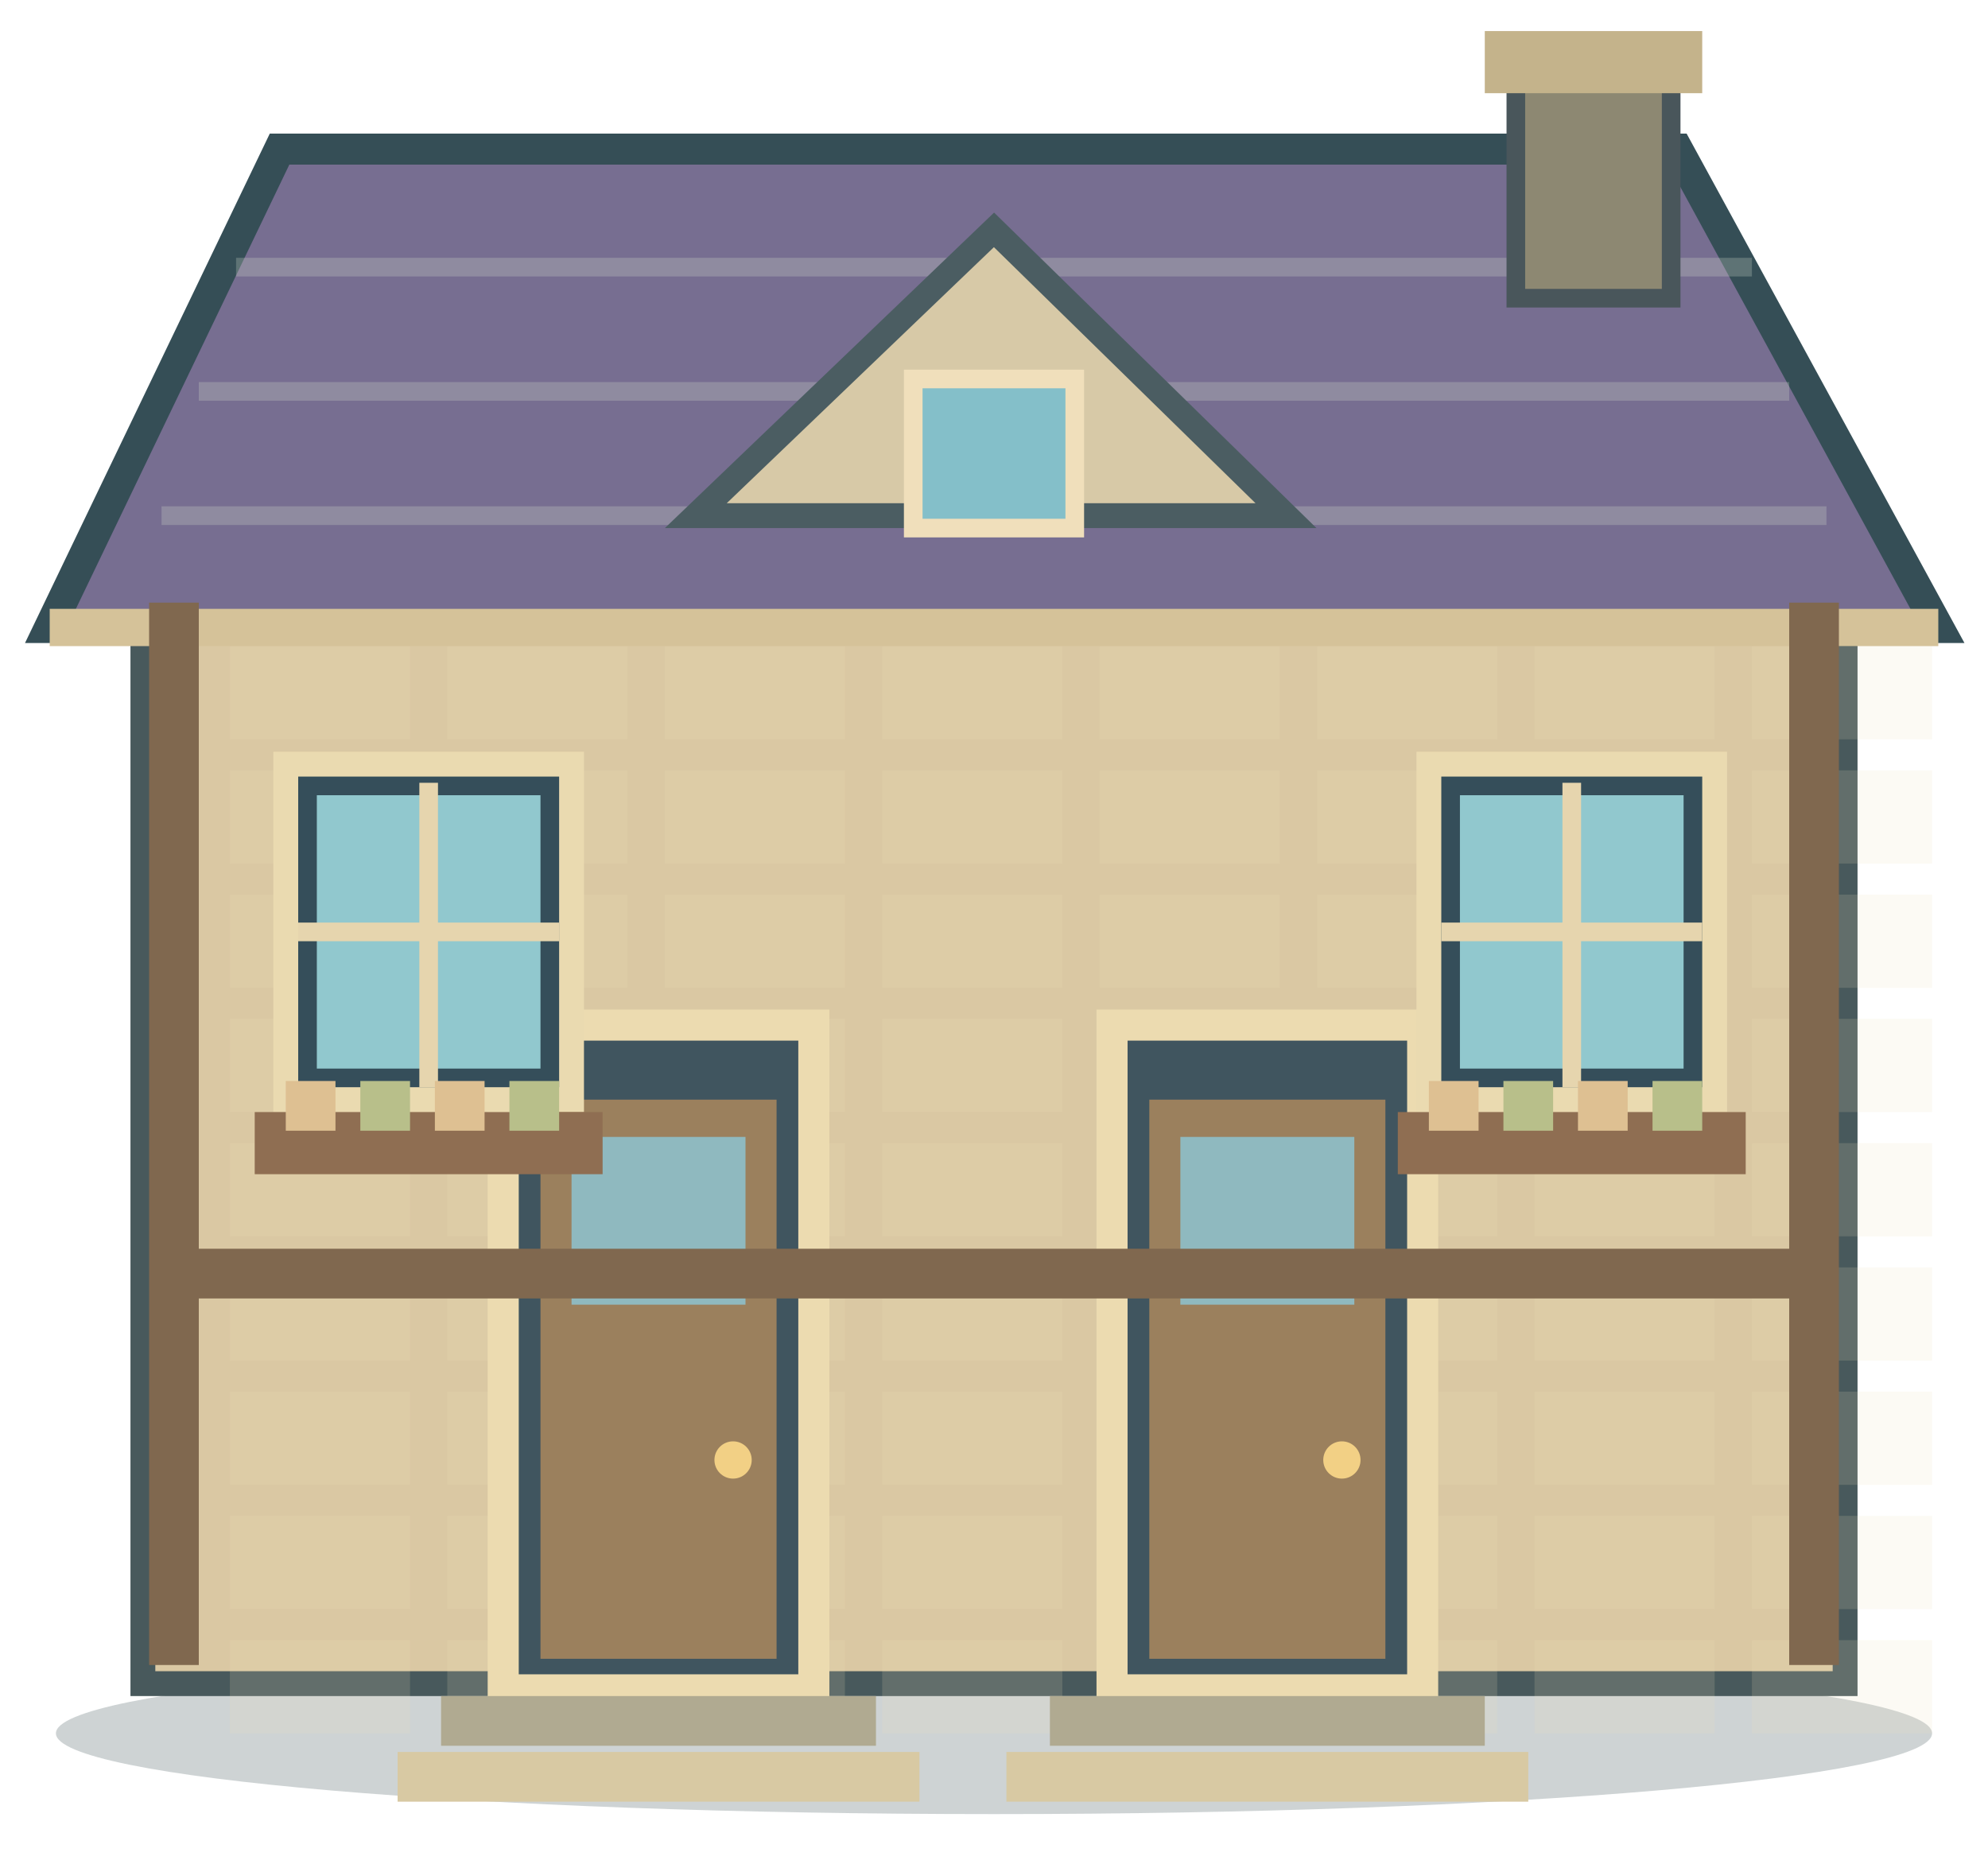
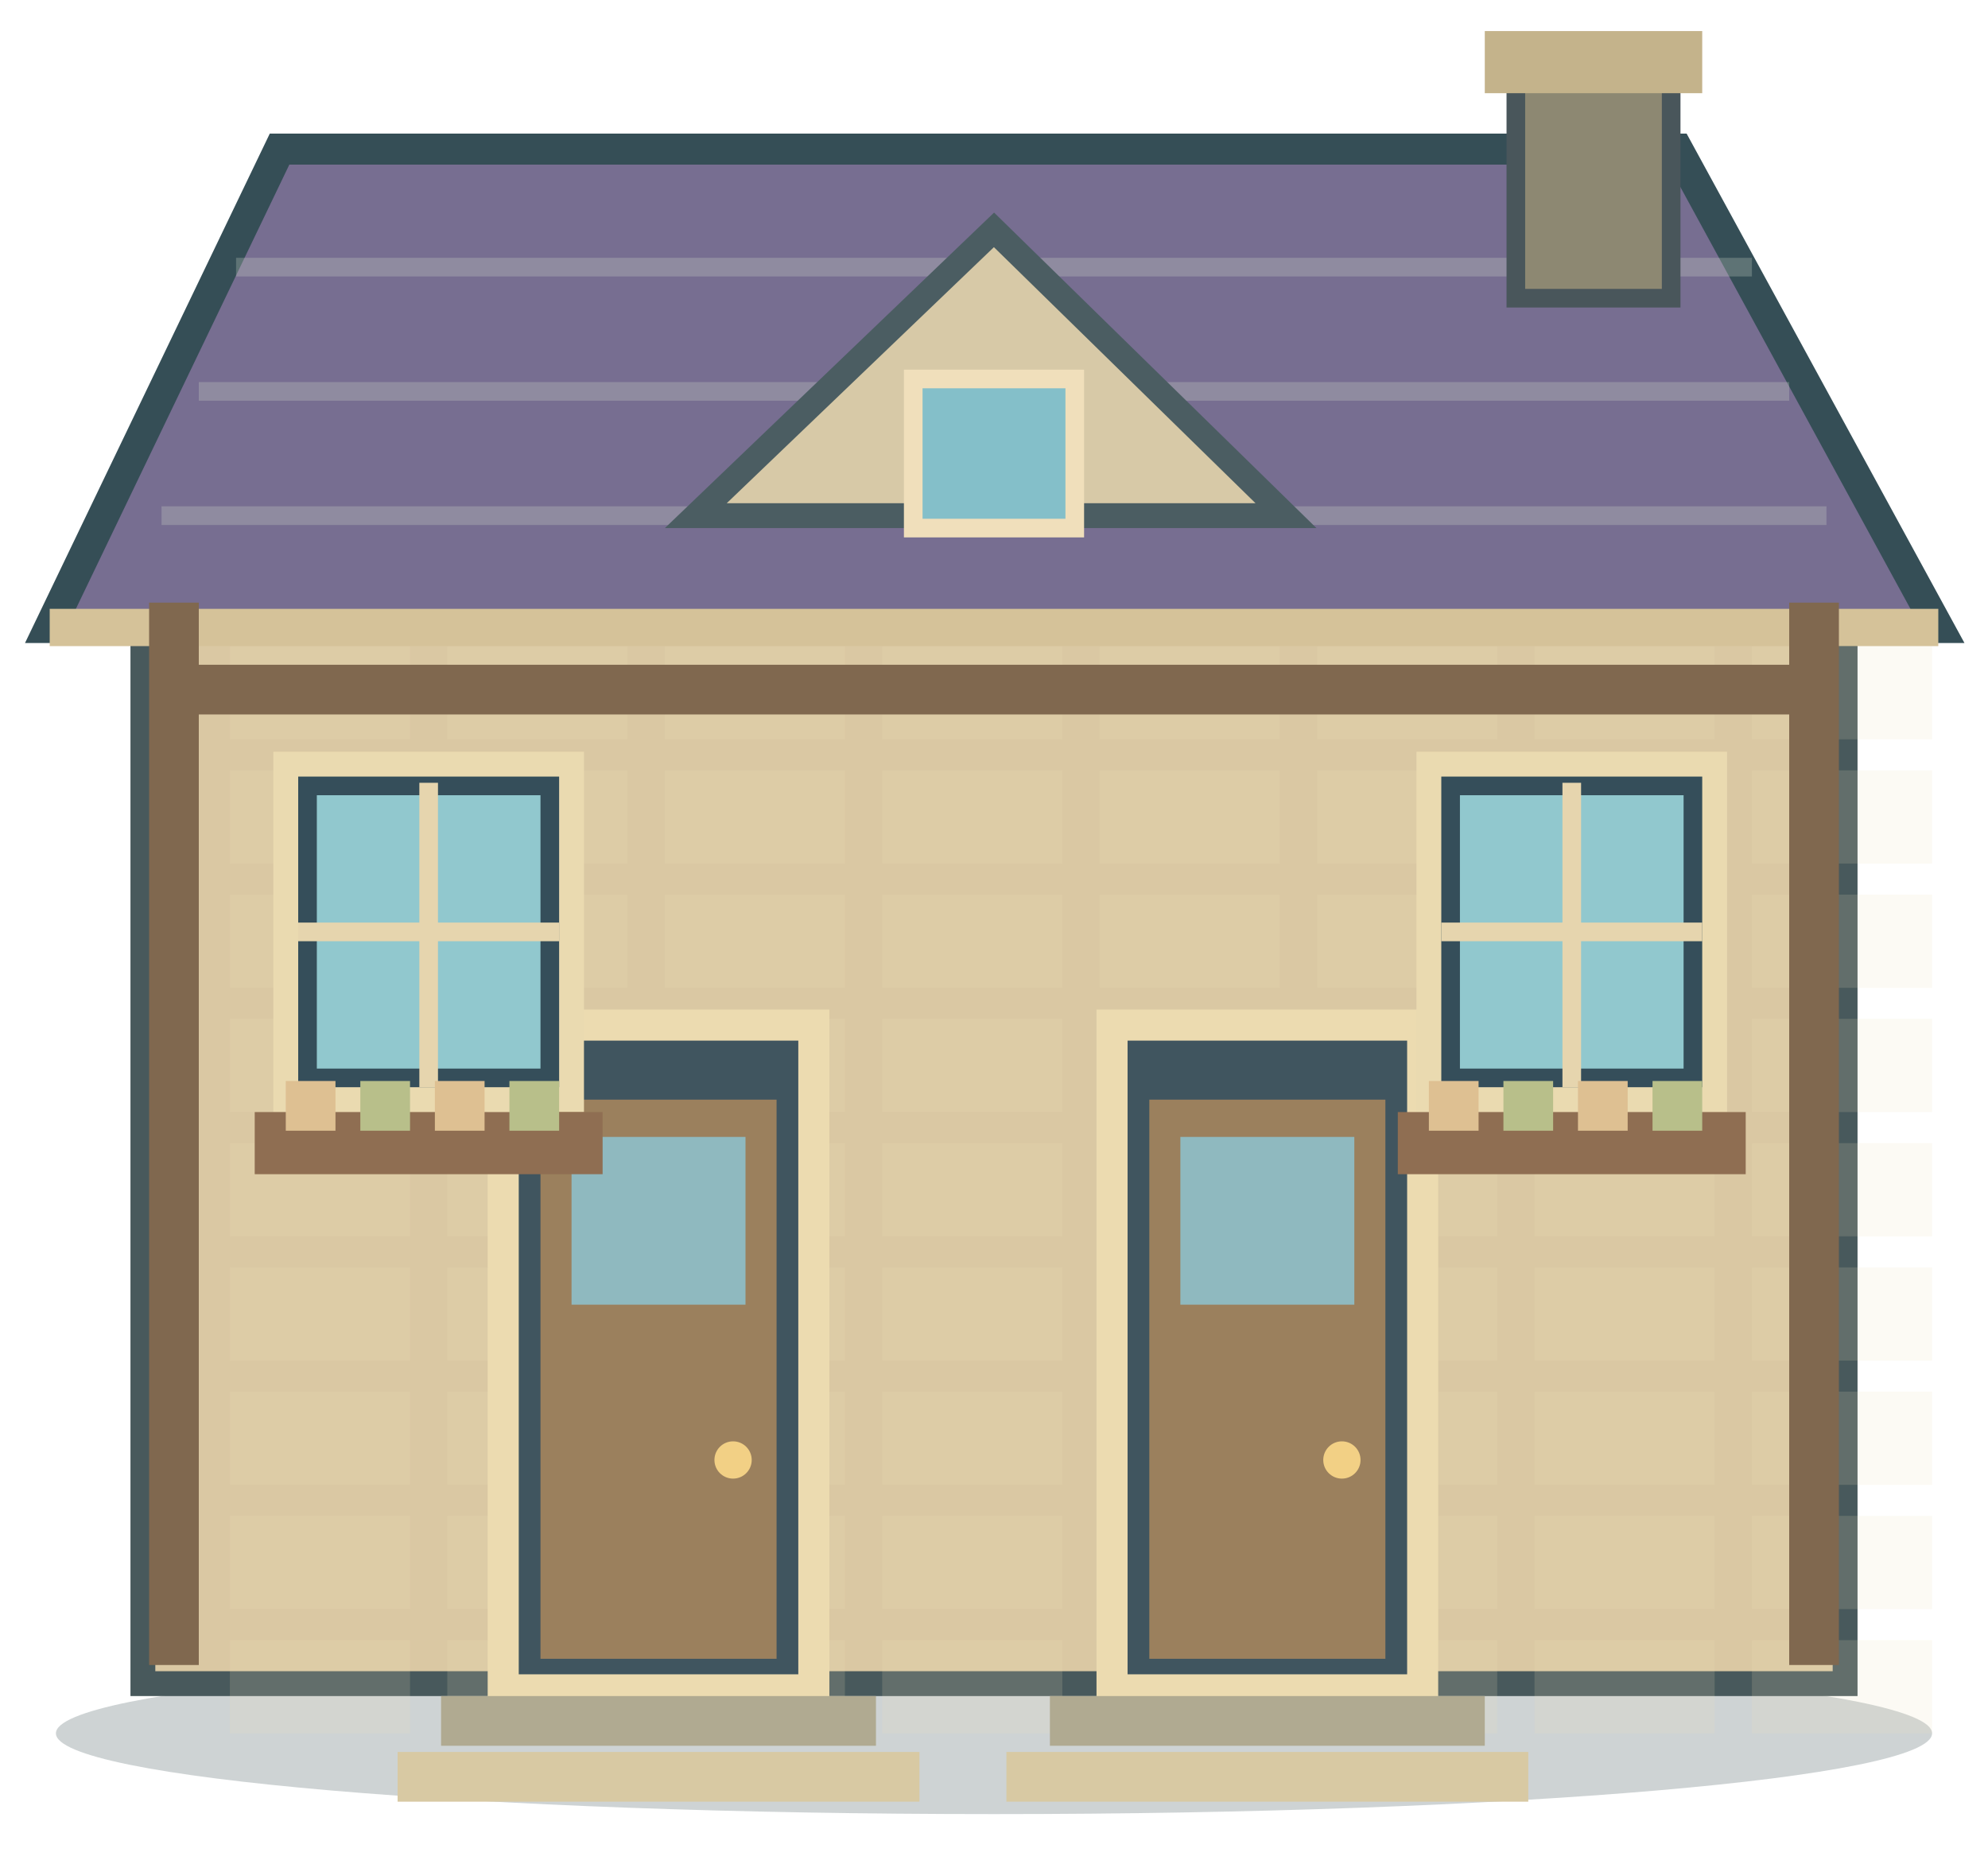
<svg xmlns="http://www.w3.org/2000/svg" width="320" height="300" viewBox="0 0 320 300">
  <ellipse cx="160" cy="279" rx="151" ry="13" fill="#20383c" opacity=".22" />
  <rect x="23" y="96" width="274" height="175" fill="#dac8a3" stroke="#48595c" stroke-width="4" />
  <rect x="37" y="104" width="29" height="15" fill="#eee0b6" opacity=".16" />
  <rect x="72" y="104" width="29" height="15" fill="#eee0b6" opacity=".16" />
  <rect x="107" y="104" width="29" height="15" fill="#eee0b6" opacity=".16" />
  <rect x="142" y="104" width="29" height="15" fill="#eee0b6" opacity=".16" />
  <rect x="177" y="104" width="29" height="15" fill="#eee0b6" opacity=".16" />
  <rect x="212" y="104" width="29" height="15" fill="#eee0b6" opacity=".16" />
  <rect x="247" y="104" width="29" height="15" fill="#eee0b6" opacity=".16" />
  <rect x="282" y="104" width="29" height="15" fill="#eee0b6" opacity=".16" />
  <rect x="37" y="124" width="29" height="15" fill="#eee0b6" opacity=".16" />
  <rect x="72" y="124" width="29" height="15" fill="#eee0b6" opacity=".16" />
  <rect x="107" y="124" width="29" height="15" fill="#eee0b6" opacity=".16" />
  <rect x="142" y="124" width="29" height="15" fill="#eee0b6" opacity=".16" />
  <rect x="177" y="124" width="29" height="15" fill="#eee0b6" opacity=".16" />
  <rect x="212" y="124" width="29" height="15" fill="#eee0b6" opacity=".16" />
  <rect x="247" y="124" width="29" height="15" fill="#eee0b6" opacity=".16" />
  <rect x="282" y="124" width="29" height="15" fill="#eee0b6" opacity=".16" />
  <rect x="37" y="144" width="29" height="15" fill="#eee0b6" opacity=".16" />
  <rect x="72" y="144" width="29" height="15" fill="#eee0b6" opacity=".16" />
  <rect x="107" y="144" width="29" height="15" fill="#eee0b6" opacity=".16" />
  <rect x="142" y="144" width="29" height="15" fill="#eee0b6" opacity=".16" />
  <rect x="177" y="144" width="29" height="15" fill="#eee0b6" opacity=".16" />
  <rect x="212" y="144" width="29" height="15" fill="#eee0b6" opacity=".16" />
  <rect x="247" y="144" width="29" height="15" fill="#eee0b6" opacity=".16" />
  <rect x="282" y="144" width="29" height="15" fill="#eee0b6" opacity=".16" />
  <rect x="37" y="164" width="29" height="15" fill="#eee0b6" opacity=".16" />
  <rect x="72" y="164" width="29" height="15" fill="#eee0b6" opacity=".16" />
  <rect x="107" y="164" width="29" height="15" fill="#eee0b6" opacity=".16" />
  <rect x="142" y="164" width="29" height="15" fill="#eee0b6" opacity=".16" />
  <rect x="177" y="164" width="29" height="15" fill="#eee0b6" opacity=".16" />
  <rect x="212" y="164" width="29" height="15" fill="#eee0b6" opacity=".16" />
  <rect x="247" y="164" width="29" height="15" fill="#eee0b6" opacity=".16" />
  <rect x="282" y="164" width="29" height="15" fill="#eee0b6" opacity=".16" />
  <rect x="37" y="184" width="29" height="15" fill="#eee0b6" opacity=".16" />
  <rect x="72" y="184" width="29" height="15" fill="#eee0b6" opacity=".16" />
  <rect x="107" y="184" width="29" height="15" fill="#eee0b6" opacity=".16" />
  <rect x="142" y="184" width="29" height="15" fill="#eee0b6" opacity=".16" />
  <rect x="177" y="184" width="29" height="15" fill="#eee0b6" opacity=".16" />
  <rect x="212" y="184" width="29" height="15" fill="#eee0b6" opacity=".16" />
  <rect x="247" y="184" width="29" height="15" fill="#eee0b6" opacity=".16" />
  <rect x="282" y="184" width="29" height="15" fill="#eee0b6" opacity=".16" />
  <rect x="37" y="204" width="29" height="15" fill="#eee0b6" opacity=".16" />
  <rect x="72" y="204" width="29" height="15" fill="#eee0b6" opacity=".16" />
  <rect x="107" y="204" width="29" height="15" fill="#eee0b6" opacity=".16" />
  <rect x="142" y="204" width="29" height="15" fill="#eee0b6" opacity=".16" />
  <rect x="177" y="204" width="29" height="15" fill="#eee0b6" opacity=".16" />
  <rect x="212" y="204" width="29" height="15" fill="#eee0b6" opacity=".16" />
  <rect x="247" y="204" width="29" height="15" fill="#eee0b6" opacity=".16" />
  <rect x="282" y="204" width="29" height="15" fill="#eee0b6" opacity=".16" />
  <rect x="37" y="224" width="29" height="15" fill="#eee0b6" opacity=".16" />
  <rect x="72" y="224" width="29" height="15" fill="#eee0b6" opacity=".16" />
  <rect x="107" y="224" width="29" height="15" fill="#eee0b6" opacity=".16" />
  <rect x="142" y="224" width="29" height="15" fill="#eee0b6" opacity=".16" />
  <rect x="177" y="224" width="29" height="15" fill="#eee0b6" opacity=".16" />
  <rect x="212" y="224" width="29" height="15" fill="#eee0b6" opacity=".16" />
  <rect x="247" y="224" width="29" height="15" fill="#eee0b6" opacity=".16" />
  <rect x="282" y="224" width="29" height="15" fill="#eee0b6" opacity=".16" />
  <rect x="37" y="244" width="29" height="15" fill="#eee0b6" opacity=".16" />
  <rect x="72" y="244" width="29" height="15" fill="#eee0b6" opacity=".16" />
  <rect x="107" y="244" width="29" height="15" fill="#eee0b6" opacity=".16" />
  <rect x="142" y="244" width="29" height="15" fill="#eee0b6" opacity=".16" />
  <rect x="177" y="244" width="29" height="15" fill="#eee0b6" opacity=".16" />
  <rect x="212" y="244" width="29" height="15" fill="#eee0b6" opacity=".16" />
  <rect x="247" y="244" width="29" height="15" fill="#eee0b6" opacity=".16" />
  <rect x="282" y="244" width="29" height="15" fill="#eee0b6" opacity=".16" />
  <rect x="37" y="264" width="29" height="15" fill="#eee0b6" opacity=".16" />
  <rect x="72" y="264" width="29" height="15" fill="#eee0b6" opacity=".16" />
  <rect x="107" y="264" width="29" height="15" fill="#eee0b6" opacity=".16" />
  <rect x="142" y="264" width="29" height="15" fill="#eee0b6" opacity=".16" />
  <rect x="177" y="264" width="29" height="15" fill="#eee0b6" opacity=".16" />
  <rect x="212" y="264" width="29" height="15" fill="#eee0b6" opacity=".16" />
  <rect x="247" y="264" width="29" height="15" fill="#eee0b6" opacity=".16" />
  <rect x="282" y="264" width="29" height="15" fill="#eee0b6" opacity=".16" />
  <polygon points="8,101 45,24 270,24 312,101" fill="#776e91" stroke="#354e56" stroke-width="5" />
  <path d="M8 101H312" stroke="#d5c299" stroke-width="6" />
  <path d="M38.0 43H282.0" stroke="#d6decc" stroke-opacity=".26" stroke-width="3" />
  <path d="M32.0 63H288.0" stroke="#d6decc" stroke-opacity=".26" stroke-width="3" />
  <path d="M26.0 83H294.0" stroke="#d6decc" stroke-opacity=".26" stroke-width="3" />
  <rect x="244" y="8" width="25" height="40" fill="#8d8872" stroke="#49565b" stroke-width="3" />
  <rect x="239" y="5" width="35" height="10" fill="#c4b38b" />
  <rect x="81" y="165" width="50" height="107" fill="#40555f" stroke="#ecdbb0" stroke-width="5" />
  <rect x="87" y="177" width="38" height="90" fill="#9b805d" />
  <rect x="92" y="183" width="28" height="27" fill="#8fb9bf" />
  <circle cx="118" cy="235" r="3" fill="#f2d085" />
  <rect x="71" y="273" width="70" height="8" fill="#b0aa91" />
  <rect x="64" y="282" width="84" height="8" fill="#d8c9a3" />
  <rect x="179" y="165" width="50" height="107" fill="#40555f" stroke="#ecdbb0" stroke-width="5" />
  <rect x="185" y="177" width="38" height="90" fill="#9b805d" />
  <rect x="190" y="183" width="28" height="27" fill="#8fb9bf" />
  <circle cx="216" cy="235" r="3" fill="#f2d085" />
  <rect x="169" y="273" width="70" height="8" fill="#b0aa91" />
  <rect x="162" y="282" width="84" height="8" fill="#d8c9a3" />
  <rect x="46" y="123" width="46" height="54" fill="#354e5a" stroke="#eadab0" stroke-width="4" />
  <rect x="51" y="128" width="36" height="44" fill="#91c8ce" />
  <path d="M69 126V175M48 150H90" stroke="#e6d5ae" stroke-width="3" />
  <rect x="41" y="179" width="56" height="10" fill="#8f6e52" />
  <rect x="46" y="174" width="8" height="8" fill="#dec092" />
  <rect x="58" y="174" width="8" height="8" fill="#b8bf8a" />
  <rect x="70" y="174" width="8" height="8" fill="#dec092" />
  <rect x="82" y="174" width="8" height="8" fill="#b8bf8a" />
  <rect x="230" y="123" width="46" height="54" fill="#354e5a" stroke="#eadab0" stroke-width="4" />
  <rect x="235" y="128" width="36" height="44" fill="#91c8ce" />
  <path d="M253 126V175M232 150H274" stroke="#e6d5ae" stroke-width="3" />
  <rect x="225" y="179" width="56" height="10" fill="#8f6e52" />
  <rect x="230" y="174" width="8" height="8" fill="#dec092" />
  <rect x="242" y="174" width="8" height="8" fill="#b8bf8a" />
  <rect x="254" y="174" width="8" height="8" fill="#dec092" />
  <rect x="266" y="174" width="8" height="8" fill="#b8bf8a" />
-   <path d="M28 97V268M292 97V268M28 205H292" stroke="#80684f" stroke-width="8" />
+   <path d="M28 97V268M292 97V268M28 111H292" stroke="#80684f" stroke-width="8" />
  <polygon points="112,83 160,37 207,83" fill="#d7c9a7" stroke="#4b5d62" stroke-width="4" />
  <rect x="147" y="61" width="26" height="24" fill="#84bfc9" stroke="#f0dfbb" stroke-width="3" />
</svg>
